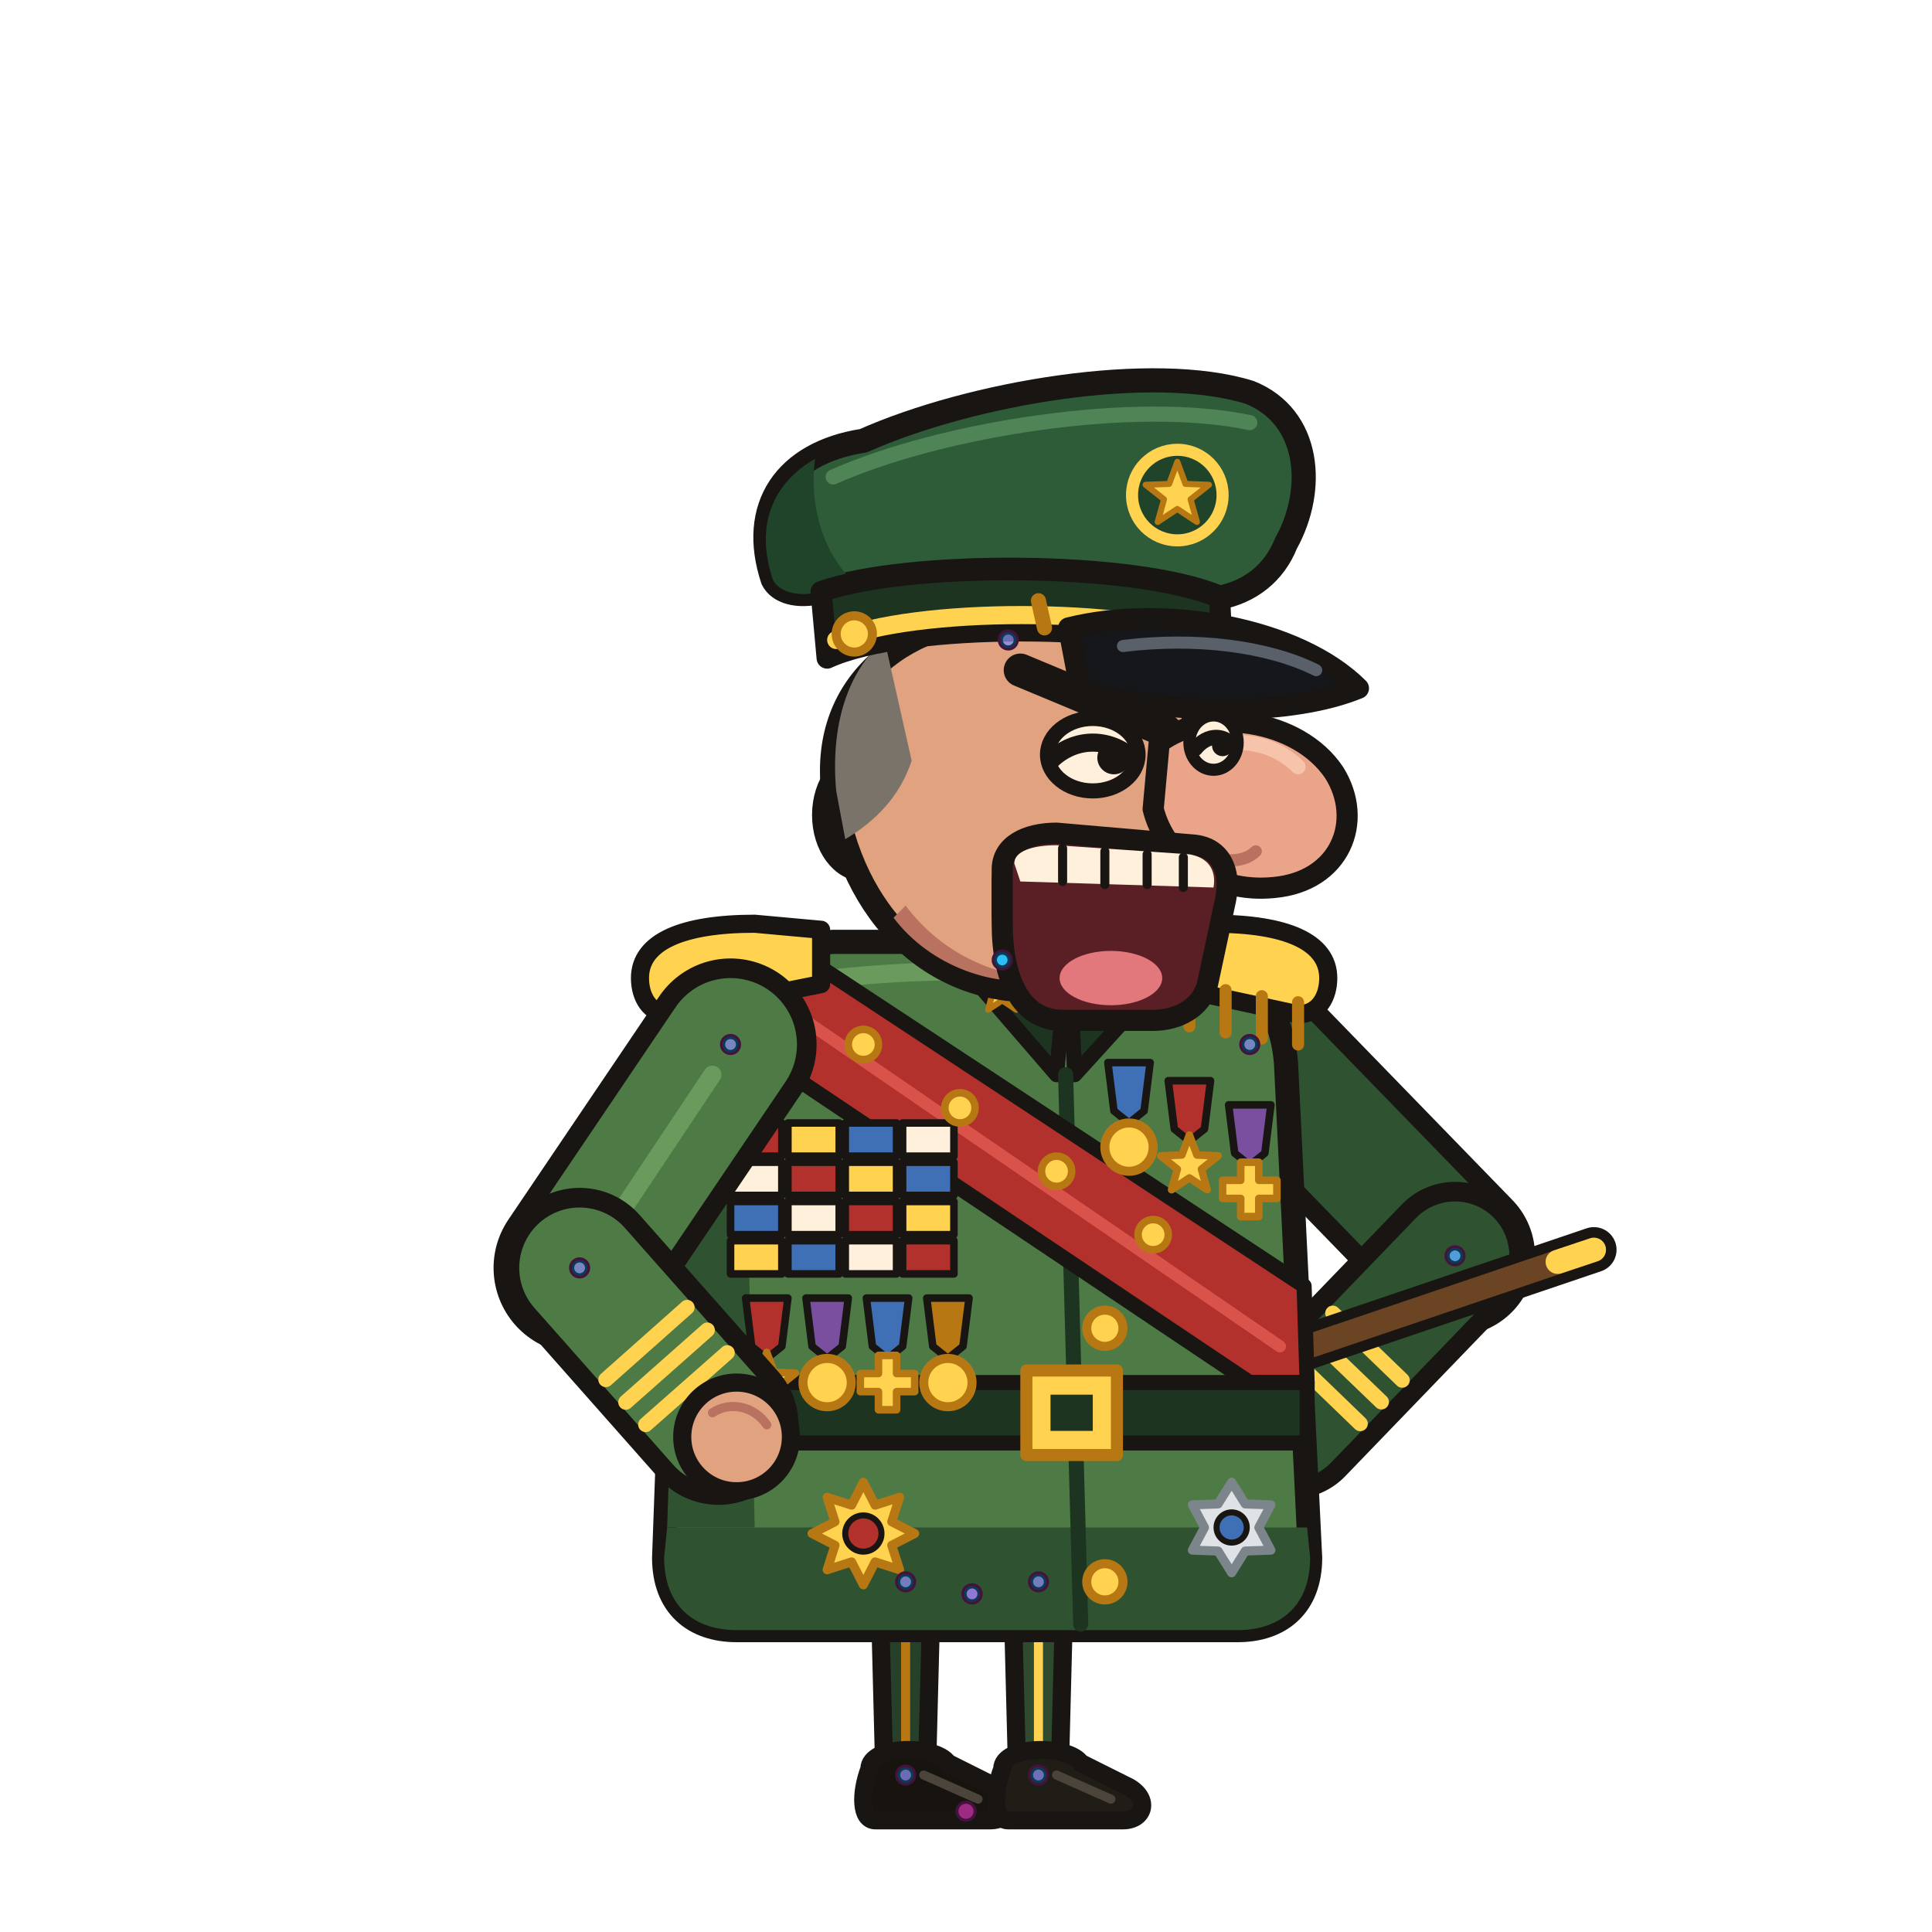
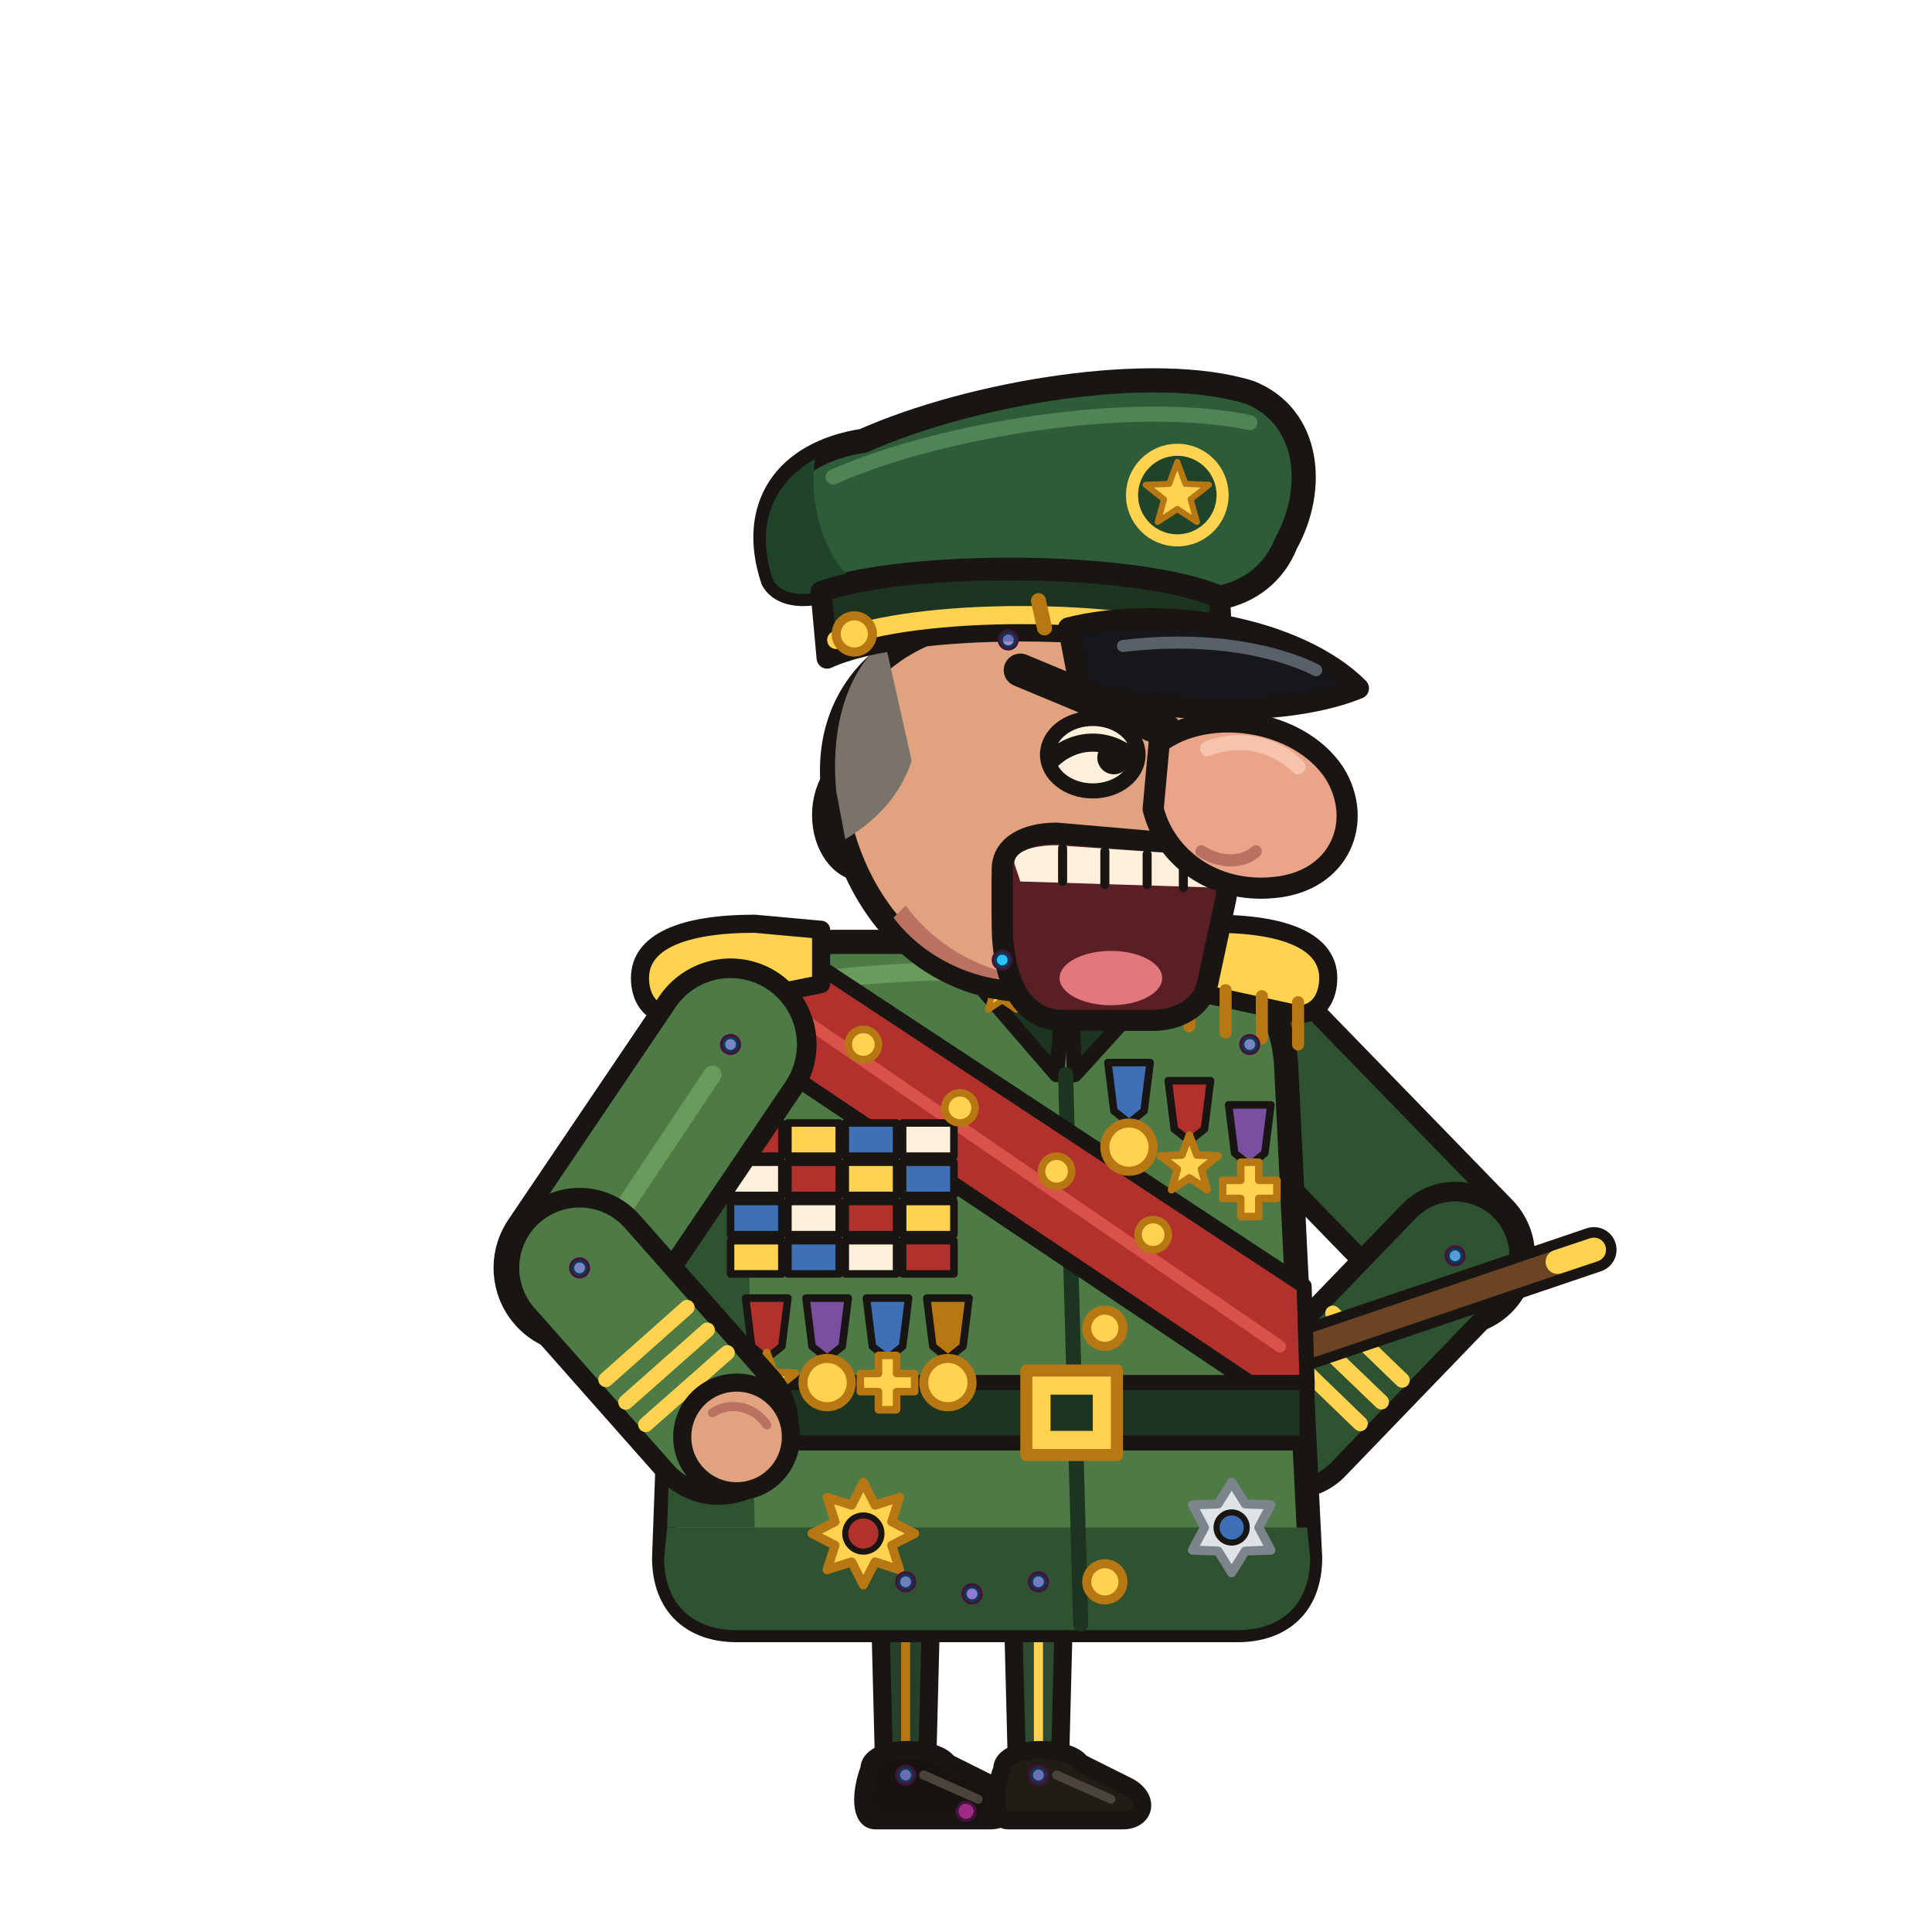
<svg xmlns="http://www.w3.org/2000/svg" width="640mm" height="640mm" viewBox="0 0 640 640" data-character-design="absurd-general-v2">
  <g id="absurd-general">
    <g id="far-arm-upper" data-rig-part="far_arm_upper" data-rig-bone="far_arm_upper" data-rig-z="4">
      <path d="M414 346 L482 416" fill="none" stroke="#181512" stroke-width="53" stroke-linecap="round" stroke-linejoin="round" />
      <path d="M414 346 L482 416" fill="none" stroke="#2f5330" stroke-width="40" stroke-linecap="round" stroke-linejoin="round" />
    </g>
    <g id="far-arm-lower" data-rig-part="far_arm_lower" data-rig-bone="far_arm_lower" data-rig-z="5">
      <path d="M482 416 L428 472" fill="none" stroke="#181512" stroke-width="49" stroke-linecap="round" stroke-linejoin="round" />
      <path d="M482 416 L428 472" fill="none" stroke="#2f5330" stroke-width="36" stroke-linecap="round" stroke-linejoin="round" />
      <path d="M450.6 471.6 L427.6 449.4" fill="none" stroke="#ffd34f" stroke-width="5" stroke-linecap="round" stroke-linejoin="round" />
      <path d="M457.6 464.4 L434.5 442.2" fill="none" stroke="#ffd34f" stroke-width="5" stroke-linecap="round" stroke-linejoin="round" />
      <path d="M464.5 457.2 L441.5 435.0" fill="none" stroke="#ffd34f" stroke-width="5" stroke-linecap="round" stroke-linejoin="round" />
    </g>
    <g id="baton" data-rig-part="baton" data-rig-bone="far_arm_lower" data-rig-z="6">
      <path d="M404 456 L528 414" fill="none" stroke="#181512" stroke-width="15" stroke-linecap="round" stroke-linejoin="round" />
      <path d="M404 456 L528 414" fill="none" stroke="#6b4424" stroke-width="8" stroke-linecap="round" stroke-linejoin="round" />
      <path d="M516 418 L528 414" fill="none" stroke="#ffd34f" stroke-width="8" stroke-linecap="round" stroke-linejoin="round" />
    </g>
    <g id="far-leg" data-rig-part="far_leg" data-rig-bone="far_leg" data-rig-z="8">
      <path d="M291 512 L309 512 L307 590 L293 590 Z" fill="#27402a" stroke="#181512" stroke-width="6" stroke-linejoin="round" />
      <path d="M300 520 L300 586" fill="none" stroke="#b77814" stroke-width="3" stroke-linecap="round" stroke-linejoin="round" />
    </g>
    <g id="far-foot" data-rig-part="far_foot" data-rig-bone="far_foot" data-rig-z="9">
      <path d="M288 586 C288 578 310 578 314 584 L330 592 C337 596 335 603 328 603 L290 603 C285 603 285 594 288 586 Z" fill="#17140f" stroke="#181512" stroke-width="6" stroke-linejoin="round" />
      <path d="M306 588 L324 596" fill="none" stroke="#4a443a" stroke-width="3" stroke-linecap="round" stroke-linejoin="round" />
    </g>
    <g id="near-leg" data-rig-part="near_leg" data-rig-bone="near_leg" data-rig-z="10">
      <path d="M335 512 L353 512 L351 590 L337 590 Z" fill="#2f4a2e" stroke="#181512" stroke-width="6" stroke-linejoin="round" />
      <path d="M344 520 L344 586" fill="none" stroke="#ffd34f" stroke-width="3" stroke-linecap="round" stroke-linejoin="round" />
    </g>
    <g id="near-foot" data-rig-part="near_foot" data-rig-bone="near_foot" data-rig-z="11">
      <path d="M332 586 C332 578 354 578 358 584 L374 592 C381 596 379 603 372 603 L334 603 C329 603 329 594 332 586 Z" fill="#201d17" stroke="#181512" stroke-width="6" stroke-linejoin="round" />
      <path d="M350 588 L368 596" fill="none" stroke="#4a443a" stroke-width="3" stroke-linecap="round" stroke-linejoin="round" />
    </g>
    <g id="torso" data-rig-part="torso" data-rig-bone="torso" data-rig-z="20">
      <path d="M226 352 C226 328 246 314 276 312 L380 312 C408 314 424 328 426 352 L434 516 C434 532 424 540 410 540 L244 540 C230 540 220 532 220 516 Z" fill="#4d7a45" stroke="#181512" stroke-width="8" stroke-linejoin="round" />
      <path d="M226 352 C226 338 234 326 246 320 L250 506 L221 506 Z" fill="#2f5330" />
      <path d="M221 506 L433 506 L434 516 C434 532 424 540 410 540 L244 540 C230 540 220 532 220 516 Z" fill="#2f5330" />
      <path d="M262 326 C300 320 350 320 392 328" fill="none" stroke="#6a9a5c" stroke-width="6" stroke-linecap="round" stroke-linejoin="round" />
      <path d="M312 312 L350 356 L354 312 Z" fill="#1d3421" stroke="#181512" stroke-width="5" stroke-linejoin="round" />
      <path d="M354 312 L356 356 L396 312 Z" fill="#1d3421" stroke="#181512" stroke-width="5" stroke-linejoin="round" />
      <path d="M353 356 L358 538" fill="none" stroke="#1d3421" stroke-width="5" stroke-linecap="round" stroke-linejoin="round" />
      <circle cx="366" cy="440" r="6" fill="#ffd34f" stroke="#b77814" stroke-width="3" />
      <circle cx="366" cy="524" r="6" fill="#ffd34f" stroke="#b77814" stroke-width="3" />
      <path d="M232 336 L262 314 L432 426 L433 458 L414 458 Z" fill="#b3312c" stroke="#181512" stroke-width="5" stroke-linejoin="round" />
      <path d="M252 328 L424 446" fill="none" stroke="#d9534a" stroke-width="4" stroke-linecap="round" stroke-linejoin="round" />
      <path d="M221 458 L433 458 L433 478 L221 478 Z" fill="#1d3421" stroke="#181512" stroke-width="5" stroke-linejoin="round" />
      <path d="M340 454 L370 454 L370 482 L340 482 Z" fill="#ffd34f" stroke="#b77814" stroke-width="4" stroke-linejoin="round" />
      <path d="M348 462 L362 462 L362 474 L348 474 Z" fill="#1d3421" />
      <path d="M242 372 h17 v11 h-17 Z" fill="#b3312c" stroke="#181512" stroke-width="2.5" stroke-linejoin="round" />
      <path d="M261 372 h17 v11 h-17 Z" fill="#ffd34f" stroke="#181512" stroke-width="2.5" stroke-linejoin="round" />
      <path d="M280 372 h17 v11 h-17 Z" fill="#3f6fb5" stroke="#181512" stroke-width="2.5" stroke-linejoin="round" />
      <path d="M299 372 h17 v11 h-17 Z" fill="#fff0db" stroke="#181512" stroke-width="2.5" stroke-linejoin="round" />
      <path d="M242 385 h17 v11 h-17 Z" fill="#fff0db" stroke="#181512" stroke-width="2.5" stroke-linejoin="round" />
      <path d="M261 385 h17 v11 h-17 Z" fill="#b3312c" stroke="#181512" stroke-width="2.5" stroke-linejoin="round" />
      <path d="M280 385 h17 v11 h-17 Z" fill="#ffd34f" stroke="#181512" stroke-width="2.5" stroke-linejoin="round" />
      <path d="M299 385 h17 v11 h-17 Z" fill="#3f6fb5" stroke="#181512" stroke-width="2.5" stroke-linejoin="round" />
      <path d="M242 398 h17 v11 h-17 Z" fill="#3f6fb5" stroke="#181512" stroke-width="2.5" stroke-linejoin="round" />
      <path d="M261 398 h17 v11 h-17 Z" fill="#fff0db" stroke="#181512" stroke-width="2.5" stroke-linejoin="round" />
      <path d="M280 398 h17 v11 h-17 Z" fill="#b3312c" stroke="#181512" stroke-width="2.5" stroke-linejoin="round" />
      <path d="M299 398 h17 v11 h-17 Z" fill="#ffd34f" stroke="#181512" stroke-width="2.5" stroke-linejoin="round" />
      <path d="M242 411 h17 v11 h-17 Z" fill="#ffd34f" stroke="#181512" stroke-width="2.5" stroke-linejoin="round" />
      <path d="M261 411 h17 v11 h-17 Z" fill="#3f6fb5" stroke="#181512" stroke-width="2.5" stroke-linejoin="round" />
      <path d="M280 411 h17 v11 h-17 Z" fill="#fff0db" stroke="#181512" stroke-width="2.5" stroke-linejoin="round" />
      <path d="M299 411 h17 v11 h-17 Z" fill="#b3312c" stroke="#181512" stroke-width="2.5" stroke-linejoin="round" />
      <path d="M367 352 L381 352 L379 368 L374 372 L369 368 Z" fill="#3f6fb5" stroke="#181512" stroke-width="2.5" stroke-linejoin="round" />
      <circle cx="374" cy="380" r="8" fill="#ffd34f" stroke="#b77814" stroke-width="3" />
      <path d="M387 358 L401 358 L399 374 L394 378 L389 374 Z" fill="#b3312c" stroke="#181512" stroke-width="2.5" stroke-linejoin="round" />
      <path d="M394.0 376.0 L396.5 382.6 L403.5 382.9 L398.0 387.3 L399.9 394.1 L394.0 390.2 L388.1 394.1 L390.0 387.3 L384.5 382.9 L391.5 382.6 Z" fill="#ffd34f" stroke="#b77814" stroke-width="2.5" stroke-linejoin="round" />
      <path d="M407 366 L421 366 L419 382 L414 386 L409 382 Z" fill="#7a4fa0" stroke="#181512" stroke-width="2.5" stroke-linejoin="round" />
      <path d="M411 385 h6 v6 h6 v6 h-6 v6 h-6 v-6 h-6 v-6 h6 Z" fill="#ffd34f" stroke="#b77814" stroke-width="2.5" stroke-linejoin="round" />
      <path d="M247 430 L261 430 L259 446 L254 450 L249 446 Z" fill="#b3312c" stroke="#181512" stroke-width="2.5" stroke-linejoin="round" />
      <path d="M254.0 448.0 L256.5 454.6 L263.5 454.9 L258.0 459.3 L259.9 466.1 L254.0 462.2 L248.1 466.1 L250.0 459.3 L244.5 454.9 L251.5 454.6 Z" fill="#ffd34f" stroke="#b77814" stroke-width="2.5" stroke-linejoin="round" />
      <path d="M267 430 L281 430 L279 446 L274 450 L269 446 Z" fill="#7a4fa0" stroke="#181512" stroke-width="2.5" stroke-linejoin="round" />
      <circle cx="274" cy="458" r="8" fill="#ffd34f" stroke="#b77814" stroke-width="3" />
      <path d="M287 430 L301 430 L299 446 L294 450 L289 446 Z" fill="#3f6fb5" stroke="#181512" stroke-width="2.5" stroke-linejoin="round" />
      <path d="M291 449 h6 v6 h6 v6 h-6 v6 h-6 v-6 h-6 v-6 h6 Z" fill="#ffd34f" stroke="#b77814" stroke-width="2.5" stroke-linejoin="round" />
      <path d="M307 430 L321 430 L319 446 L314 450 L309 446 Z" fill="#b77814" stroke="#181512" stroke-width="2.5" stroke-linejoin="round" />
      <circle cx="314" cy="458" r="8" fill="#ffd34f" stroke="#b77814" stroke-width="3" />
      <path d="M286.0 491.0 L289.9 498.6 L298.0 496.0 L295.4 504.1 L303.0 508.0 L295.4 511.9 L298.0 520.0 L289.9 517.4 L286.0 525.0 L282.1 517.4 L274.0 520.0 L276.6 511.9 L269.0 508.0 L276.6 504.1 L274.0 496.0 L282.1 498.6 Z" fill="#ffd34f" stroke="#b77814" stroke-width="3" stroke-linejoin="round" />
      <circle cx="286" cy="508" r="6" fill="#b3312c" stroke="#181512" stroke-width="2" />
      <path d="M408.0 491.0 L412.5 498.2 L421.0 498.5 L417.0 506.0 L421.0 513.5 L412.5 513.8 L408.0 521.0 L403.5 513.8 L395.0 513.5 L399.0 506.0 L395.0 498.5 L403.5 498.2 Z" fill="#dfe3e6" stroke="#7d858c" stroke-width="3" stroke-linejoin="round" />
      <circle cx="408" cy="506" r="5" fill="#3f6fb5" stroke="#181512" stroke-width="2" />
      <circle cx="286" cy="346" r="5" fill="#ffd34f" stroke="#b77814" stroke-width="2.5" />
      <circle cx="318" cy="367" r="5" fill="#ffd34f" stroke="#b77814" stroke-width="2.5" />
      <circle cx="350" cy="388" r="5" fill="#ffd34f" stroke="#b77814" stroke-width="2.5" />
      <circle cx="382" cy="409" r="5" fill="#ffd34f" stroke="#b77814" stroke-width="2.5" />
      <path d="M332.0 320.0 L334.0 325.3 L339.6 325.5 L335.2 329.0 L336.7 334.5 L332.0 331.4 L327.3 334.5 L328.8 329.0 L324.4 325.5 L330.0 325.3 Z" fill="#ffd34f" stroke="#b77814" stroke-width="2" stroke-linejoin="round" />
      <path d="M376.0 319.0 L378.0 324.3 L383.6 324.5 L379.2 328.0 L380.7 333.5 L376.0 330.4 L371.3 333.5 L372.8 328.0 L368.4 324.5 L374.0 324.3 Z" fill="#ffd34f" stroke="#b77814" stroke-width="2" stroke-linejoin="round" />
      <path d="M212 324 C212 312 226 306 250 306 L272 308 L272 326 L222 336 C215 336 212 330 212 324 Z" fill="#ffd34f" stroke="#181512" stroke-width="6" stroke-linejoin="round" />
      <path d="M222 332 L222 346 M234 330 L234 344 M246 328 L246 342 M258 326 L258 340" fill="none" stroke="#b77814" stroke-width="4" stroke-linecap="round" stroke-linejoin="round" />
      <path d="M440 324 C440 312 426 306 402 306 L384 308 L384 326 L430 336 C437 336 440 330 440 324 Z" fill="#ffd34f" stroke="#181512" stroke-width="6" stroke-linejoin="round" />
      <path d="M430 332 L430 346 M418 330 L418 344 M406 328 L406 342 M394 326 L394 340" fill="none" stroke="#b77814" stroke-width="4" stroke-linecap="round" stroke-linejoin="round" />
    </g>
    <g id="near-arm-upper" data-rig-part="near_arm_upper" data-rig-bone="near_arm_upper" data-rig-z="30">
      <path d="M242 346 L192 420" fill="none" stroke="#181512" stroke-width="57" stroke-linecap="round" stroke-linejoin="round" />
      <path d="M242 346 L192 420" fill="none" stroke="#4d7a45" stroke-width="44" stroke-linecap="round" stroke-linejoin="round" />
      <path d="M236 356 L204 404" fill="none" stroke="#6a9a5c" stroke-width="6" stroke-linecap="round" stroke-linejoin="round" />
    </g>
    <g id="near-arm-lower" data-rig-part="near_arm_lower" data-rig-bone="near_arm_lower" data-rig-z="31">
      <path d="M192 420 L238 472" fill="none" stroke="#181512" stroke-width="53" stroke-linecap="round" stroke-linejoin="round" />
      <path d="M192 420 L238 472" fill="none" stroke="#4d7a45" stroke-width="40" stroke-linecap="round" stroke-linejoin="round" />
      <path d="M240.9 448.1 L213.9 471.9" fill="none" stroke="#ffd34f" stroke-width="5" stroke-linecap="round" stroke-linejoin="round" />
      <path d="M234.3 440.6 L207.3 464.5" fill="none" stroke="#ffd34f" stroke-width="5" stroke-linecap="round" stroke-linejoin="round" />
      <path d="M227.6 433.1 L200.7 457.0" fill="none" stroke="#ffd34f" stroke-width="5" stroke-linecap="round" stroke-linejoin="round" />
      <circle cx="244" cy="476" r="18" fill="#e0a27f" stroke="#181512" stroke-width="6" />
      <path d="M236 468 C242 464 250 466 254 472" fill="none" stroke="#b8725f" stroke-width="3" stroke-linecap="round" stroke-linejoin="round" />
    </g>
    <g id="head" data-rig-part="head" data-rig-bone="head" data-rig-z="40">
      <ellipse cx="286" cy="270" rx="14" ry="19" fill="#e0a27f" stroke="#181512" stroke-width="6" />
      <path d="M284 262 C290 266 290 274 285 279" fill="none" stroke="#b8725f" stroke-width="3" stroke-linecap="round" stroke-linejoin="round" />
      <path d="M276 262 C272 226 300 204 338 204 C372 204 396 222 400 250 C404 262 404 276 400 290 C396 310 376 326 346 328 C310 330 282 304 276 262 Z" fill="#e0a27f" stroke="#181512" stroke-width="8" stroke-linejoin="round" />
      <path d="M277 262 C275 240 281 222 293 212 L302 252 C298 264 290 272 280 278 Z" fill="#7a736a" />
      <path d="M300 300 C312 316 330 324 348 324 C330 328 308 320 296 304 Z" fill="#b8725f" />
      <path d="M338 222 L386 242" fill="none" stroke="#181512" stroke-width="11" stroke-linecap="round" stroke-linejoin="round" />
-       <path d="M418 226 L396 240" fill="none" stroke="#181512" stroke-width="10" stroke-linecap="round" stroke-linejoin="round" />
-       <path d="M384 246 C400 234 430 238 442 256 C452 272 444 292 422 294 C402 296 386 284 382 268 Z" fill="#e9a48a" stroke="#181512" stroke-width="7" stroke-linejoin="round" />
-       <path d="M400 248 C410 244 422 246 430 254" fill="none" stroke="#f6c3ab" stroke-width="5" stroke-linecap="round" stroke-linejoin="round" />
-       <path d="M398 282 C404 286 412 286 416 282" fill="none" stroke="#b8725f" stroke-width="4" stroke-linecap="round" stroke-linejoin="round" />
+       <path d="M420 220 L398 232" fill="none" stroke="#181512" stroke-width="10" stroke-linecap="round" stroke-linejoin="round" />
    </g>
    <g id="eye-open" data-rig-part="eye_open" data-rig-bone="head" data-rig-z="41">
      <ellipse cx="362" cy="250" rx="15" ry="12" fill="#fff0db" stroke="#181512" stroke-width="5" />
      <circle cx="369" cy="251" r="5.5" fill="#181512" />
-       <ellipse cx="402" cy="246" rx="8" ry="9" fill="#fff0db" stroke="#181512" stroke-width="4" />
-       <circle cx="405" cy="247" r="3.5" fill="#181512" />
+       <ellipse cx="404" cy="239" rx="8" ry="9" fill="#fff0db" stroke="#181512" stroke-width="4" />
+       <circle cx="407" cy="238" r="3.5" fill="#181512" />
    </g>
    <g id="eye-shut" data-rig-part="eye_shut" data-rig-bone="head" data-rig-z="41">
      <path d="M348 252 C356 244 368 244 376 252" fill="none" stroke="#181512" stroke-width="6" stroke-linecap="round" stroke-linejoin="round" />
-       <path d="M396 248 C400 243 406 243 409 248" fill="none" stroke="#181512" stroke-width="5" stroke-linecap="round" stroke-linejoin="round" />
+       <path d="M397 240 C401 235 407 235 411 240" fill="none" stroke="#181512" stroke-width="5" stroke-linecap="round" stroke-linejoin="round" />
    </g>
    <g id="mouth-grit" data-rig-part="mouth_grit" data-rig-bone="head" data-rig-z="42">
      <path d="M332 292 C332 284 340 280 350 280 L394 284 C402 285 406 292 404 300 L400 312 C398 319 392 321 386 321 L350 321 C338 321 332 312 332 302 Z" fill="#fff0db" stroke="#181512" stroke-width="7" stroke-linejoin="round" />
      <path d="M334 301 L403 303" fill="none" stroke="#181512" stroke-width="4" stroke-linecap="round" stroke-linejoin="round" />
      <path d="M350 282 L350 320 M364 282 L364 320 M378 283 L378 320 M391 285 L391 320" fill="none" stroke="#181512" stroke-width="3.5" stroke-linecap="round" stroke-linejoin="round" />
    </g>
    <g id="mouth-open" data-rig-part="mouth_open" data-rig-bone="head" data-rig-z="42">
      <path d="M332 288 C332 280 340 276 350 276 L396 280 C404 281 408 288 406 298 L400 326 C398 334 390 338 382 338 L352 338 C338 338 332 324 332 306 Z" fill="#5a1f24" stroke="#181512" stroke-width="7" stroke-linejoin="round" />
      <path d="M336 286 C336 282 342 280 350 280 L394 283 C400 284 403 288 402 294 L338 292 Z" fill="#fff0db" />
      <path d="M352 281 L352 292 M366 282 L366 293 M380 283 L380 293 M392 284 L392 294" fill="none" stroke="#181512" stroke-width="3" stroke-linecap="round" stroke-linejoin="round" />
      <ellipse cx="368" cy="324" rx="17" ry="9" fill="#e2777c" />
+     </g>
+     <g id="nose" data-rig-part="nose" data-rig-bone="head" data-rig-z="43">
+       <path d="M384 246 C400 234 430 238 442 256 C452 272 444 292 422 294 C402 296 386 284 382 268 Z" fill="#e9a48a" stroke="#181512" stroke-width="7" stroke-linejoin="round" />
+       <path d="M400 248 C410 244 422 246 430 254" fill="none" stroke="#f6c3ab" stroke-width="5" stroke-linecap="round" stroke-linejoin="round" />
+       <path d="M398 282 C404 286 412 286 416 282" fill="none" stroke="#b8725f" stroke-width="4" stroke-linecap="round" stroke-linejoin="round" />
    </g>
    <g id="hat" data-rig-part="hat" data-rig-bone="hat" data-rig-z="50">
      <path d="M256 192 C248 168 260 150 286 146 C322 130 382 120 414 130 C434 138 436 162 426 180 C422 190 414 196 404 198 C376 186 300 186 272 196 C264 198 258 196 256 192 Z" fill="#2f5c38" stroke="#181512" stroke-width="8" stroke-linejoin="round" />
      <path d="M256 192 C250 174 256 160 270 152 C268 166 272 182 282 192 C276 194 274 195 272 196 C264 198 258 196 256 192 Z" fill="#1f4429" />
      <path d="M276 158 C312 142 376 132 414 140" fill="none" stroke="#4f8456" stroke-width="5" stroke-linecap="round" stroke-linejoin="round" />
      <path d="M272 196 C300 186 376 186 404 198 L405 218 C376 206 300 206 274 218 Z" fill="#1d3421" stroke="#181512" stroke-width="7" stroke-linejoin="round" />
      <path d="M277 212 C303 201 373 201 402 212" fill="none" stroke="#ffd34f" stroke-width="6" stroke-linecap="round" stroke-linejoin="round" />
      <circle cx="283" cy="210" r="6" fill="#ffd34f" stroke="#b77814" stroke-width="3" />
      <path d="M344 199 L346 208" fill="none" stroke="#b77814" stroke-width="5" stroke-linecap="round" stroke-linejoin="round" />
      <path d="M354 208 C386 200 430 208 450 228 C428 237 390 237 358 229 Z" fill="#15171a" stroke="#181512" stroke-width="7" stroke-linejoin="round" />
      <path d="M372 214 C396 211 420 214 436 222" fill="none" stroke="#59606a" stroke-width="4" stroke-linecap="round" stroke-linejoin="round" />
      <circle cx="390" cy="164" r="15" fill="#1f4429" stroke="#ffd34f" stroke-width="4" />
      <path d="M390.0 153.0 L392.7 160.3 L400.5 160.6 L394.4 165.4 L396.5 172.9 L390.0 168.6 L383.5 172.9 L385.6 165.4 L379.5 160.6 L387.3 160.3 Z" fill="#ffd34f" stroke="#b77814" stroke-width="2" stroke-linejoin="round" />
    </g>
  </g>
  <g id="ambition-rig-markers" data-rig-editor-layer="true">
    <g id="ambition-rig-markers-three_quarter" data-rig-view="three_quarter">
      <circle id="ambition-rig-three_quarter-joint-body_pivot" data-rig-joint="body_pivot" cx="322" cy="528" r="3" fill="#ff3bd4" fill-opacity="0.58" stroke="#43133d" stroke-width="1" />
      <circle id="ambition-rig-three_quarter-joint-far_arm_lower_pivot" data-rig-joint="far_arm_lower_pivot" cx="482" cy="416" r="3" fill="#ff3bd4" fill-opacity="0.58" stroke="#43133d" stroke-width="1" />
      <circle id="ambition-rig-three_quarter-joint-far_arm_upper_pivot" data-rig-joint="far_arm_upper_pivot" cx="414" cy="346" r="3" fill="#ff3bd4" fill-opacity="0.58" stroke="#43133d" stroke-width="1" />
      <circle id="ambition-rig-three_quarter-joint-far_foot_pivot" data-rig-joint="far_foot_pivot" cx="300" cy="588" r="3" fill="#ff3bd4" fill-opacity="0.58" stroke="#43133d" stroke-width="1" />
      <circle id="ambition-rig-three_quarter-joint-far_leg_pivot" data-rig-joint="far_leg_pivot" cx="300" cy="524" r="3" fill="#ff3bd4" fill-opacity="0.58" stroke="#43133d" stroke-width="1" />
      <circle id="ambition-rig-three_quarter-joint-hat_pivot" data-rig-joint="hat_pivot" cx="334" cy="212" r="3" fill="#ff3bd4" fill-opacity="0.58" stroke="#43133d" stroke-width="1" />
      <circle id="ambition-rig-three_quarter-joint-near_arm_lower_pivot" data-rig-joint="near_arm_lower_pivot" cx="192" cy="420" r="3" fill="#ff3bd4" fill-opacity="0.58" stroke="#43133d" stroke-width="1" />
      <circle id="ambition-rig-three_quarter-joint-near_arm_upper_pivot" data-rig-joint="near_arm_upper_pivot" cx="242" cy="346" r="3" fill="#ff3bd4" fill-opacity="0.58" stroke="#43133d" stroke-width="1" />
      <circle id="ambition-rig-three_quarter-joint-near_foot_pivot" data-rig-joint="near_foot_pivot" cx="344" cy="588" r="3" fill="#ff3bd4" fill-opacity="0.58" stroke="#43133d" stroke-width="1" />
      <circle id="ambition-rig-three_quarter-joint-near_leg_pivot" data-rig-joint="near_leg_pivot" cx="344" cy="524" r="3" fill="#ff3bd4" fill-opacity="0.58" stroke="#43133d" stroke-width="1" />
      <circle id="ambition-rig-three_quarter-joint-neck" data-rig-joint="neck" cx="332" cy="318" r="3" fill="#ff3bd4" fill-opacity="0.58" stroke="#43133d" stroke-width="1" />
      <circle id="ambition-rig-three_quarter-joint-rig_root" data-rig-joint="rig_root" cx="320" cy="600" r="3" fill="#ff3bd4" fill-opacity="0.58" stroke="#43133d" stroke-width="1" />
      <circle id="ambition-rig-three_quarter-joint-waist" data-rig-joint="waist" cx="322" cy="528" r="3" fill="#ff3bd4" fill-opacity="0.58" stroke="#43133d" stroke-width="1" />
      <circle id="ambition-rig-three_quarter-bind-far_arm_upper" data-rig-bind-pivot="far_arm_upper" cx="414" cy="346" r="2.2" fill="#28c8ff" fill-opacity="0.42" stroke="#093b52" stroke-width="0.8" />
      <circle id="ambition-rig-three_quarter-bind-far_arm_lower" data-rig-bind-pivot="far_arm_lower" cx="482" cy="416" r="2.2" fill="#28c8ff" fill-opacity="0.42" stroke="#093b52" stroke-width="0.8" />
      <circle id="ambition-rig-three_quarter-bind-baton" data-rig-bind-pivot="baton" cx="482" cy="416" r="2.2" fill="#28c8ff" fill-opacity="0.42" stroke="#093b52" stroke-width="0.8" />
      <circle id="ambition-rig-three_quarter-bind-far_leg" data-rig-bind-pivot="far_leg" cx="300" cy="524" r="2.2" fill="#28c8ff" fill-opacity="0.42" stroke="#093b52" stroke-width="0.8" />
      <circle id="ambition-rig-three_quarter-bind-far_foot" data-rig-bind-pivot="far_foot" cx="300" cy="588" r="2.2" fill="#28c8ff" fill-opacity="0.42" stroke="#093b52" stroke-width="0.8" />
      <circle id="ambition-rig-three_quarter-bind-near_leg" data-rig-bind-pivot="near_leg" cx="344" cy="524" r="2.2" fill="#28c8ff" fill-opacity="0.42" stroke="#093b52" stroke-width="0.8" />
      <circle id="ambition-rig-three_quarter-bind-near_foot" data-rig-bind-pivot="near_foot" cx="344" cy="588" r="2.2" fill="#28c8ff" fill-opacity="0.42" stroke="#093b52" stroke-width="0.8" />
      <circle id="ambition-rig-three_quarter-bind-torso" data-rig-bind-pivot="torso" cx="322" cy="528" r="2.2" fill="#28c8ff" fill-opacity="0.42" stroke="#093b52" stroke-width="0.8" />
      <circle id="ambition-rig-three_quarter-bind-near_arm_upper" data-rig-bind-pivot="near_arm_upper" cx="242" cy="346" r="2.2" fill="#28c8ff" fill-opacity="0.42" stroke="#093b52" stroke-width="0.8" />
      <circle id="ambition-rig-three_quarter-bind-near_arm_lower" data-rig-bind-pivot="near_arm_lower" cx="192" cy="420" r="2.2" fill="#28c8ff" fill-opacity="0.42" stroke="#093b52" stroke-width="0.8" />
      <circle id="ambition-rig-three_quarter-bind-head" data-rig-bind-pivot="head" cx="332" cy="318" r="2.2" fill="#28c8ff" fill-opacity="0.42" stroke="#093b52" stroke-width="0.8" />
      <circle id="ambition-rig-three_quarter-bind-eye_open" data-rig-bind-pivot="eye_open" cx="332" cy="318" r="2.2" fill="#28c8ff" fill-opacity="0.42" stroke="#093b52" stroke-width="0.8" />
      <circle id="ambition-rig-three_quarter-bind-eye_shut" data-rig-bind-pivot="eye_shut" cx="332" cy="318" r="2.2" fill="#28c8ff" fill-opacity="0.42" stroke="#093b52" stroke-width="0.8" />
      <circle id="ambition-rig-three_quarter-bind-mouth_grit" data-rig-bind-pivot="mouth_grit" cx="332" cy="318" r="2.2" fill="#28c8ff" fill-opacity="0.42" stroke="#093b52" stroke-width="0.8" />
      <circle id="ambition-rig-three_quarter-bind-mouth_open" data-rig-bind-pivot="mouth_open" cx="332" cy="318" r="2.2" fill="#28c8ff" fill-opacity="0.42" stroke="#093b52" stroke-width="0.8" />
+       <circle id="ambition-rig-three_quarter-bind-nose" data-rig-bind-pivot="nose" cx="332" cy="318" r="2.2" fill="#28c8ff" fill-opacity="0.42" stroke="#093b52" stroke-width="0.8" />
      <circle id="ambition-rig-three_quarter-bind-hat" data-rig-bind-pivot="hat" cx="334" cy="212" r="2.2" fill="#28c8ff" fill-opacity="0.42" stroke="#093b52" stroke-width="0.8" />
    </g>
  </g>
</svg>
